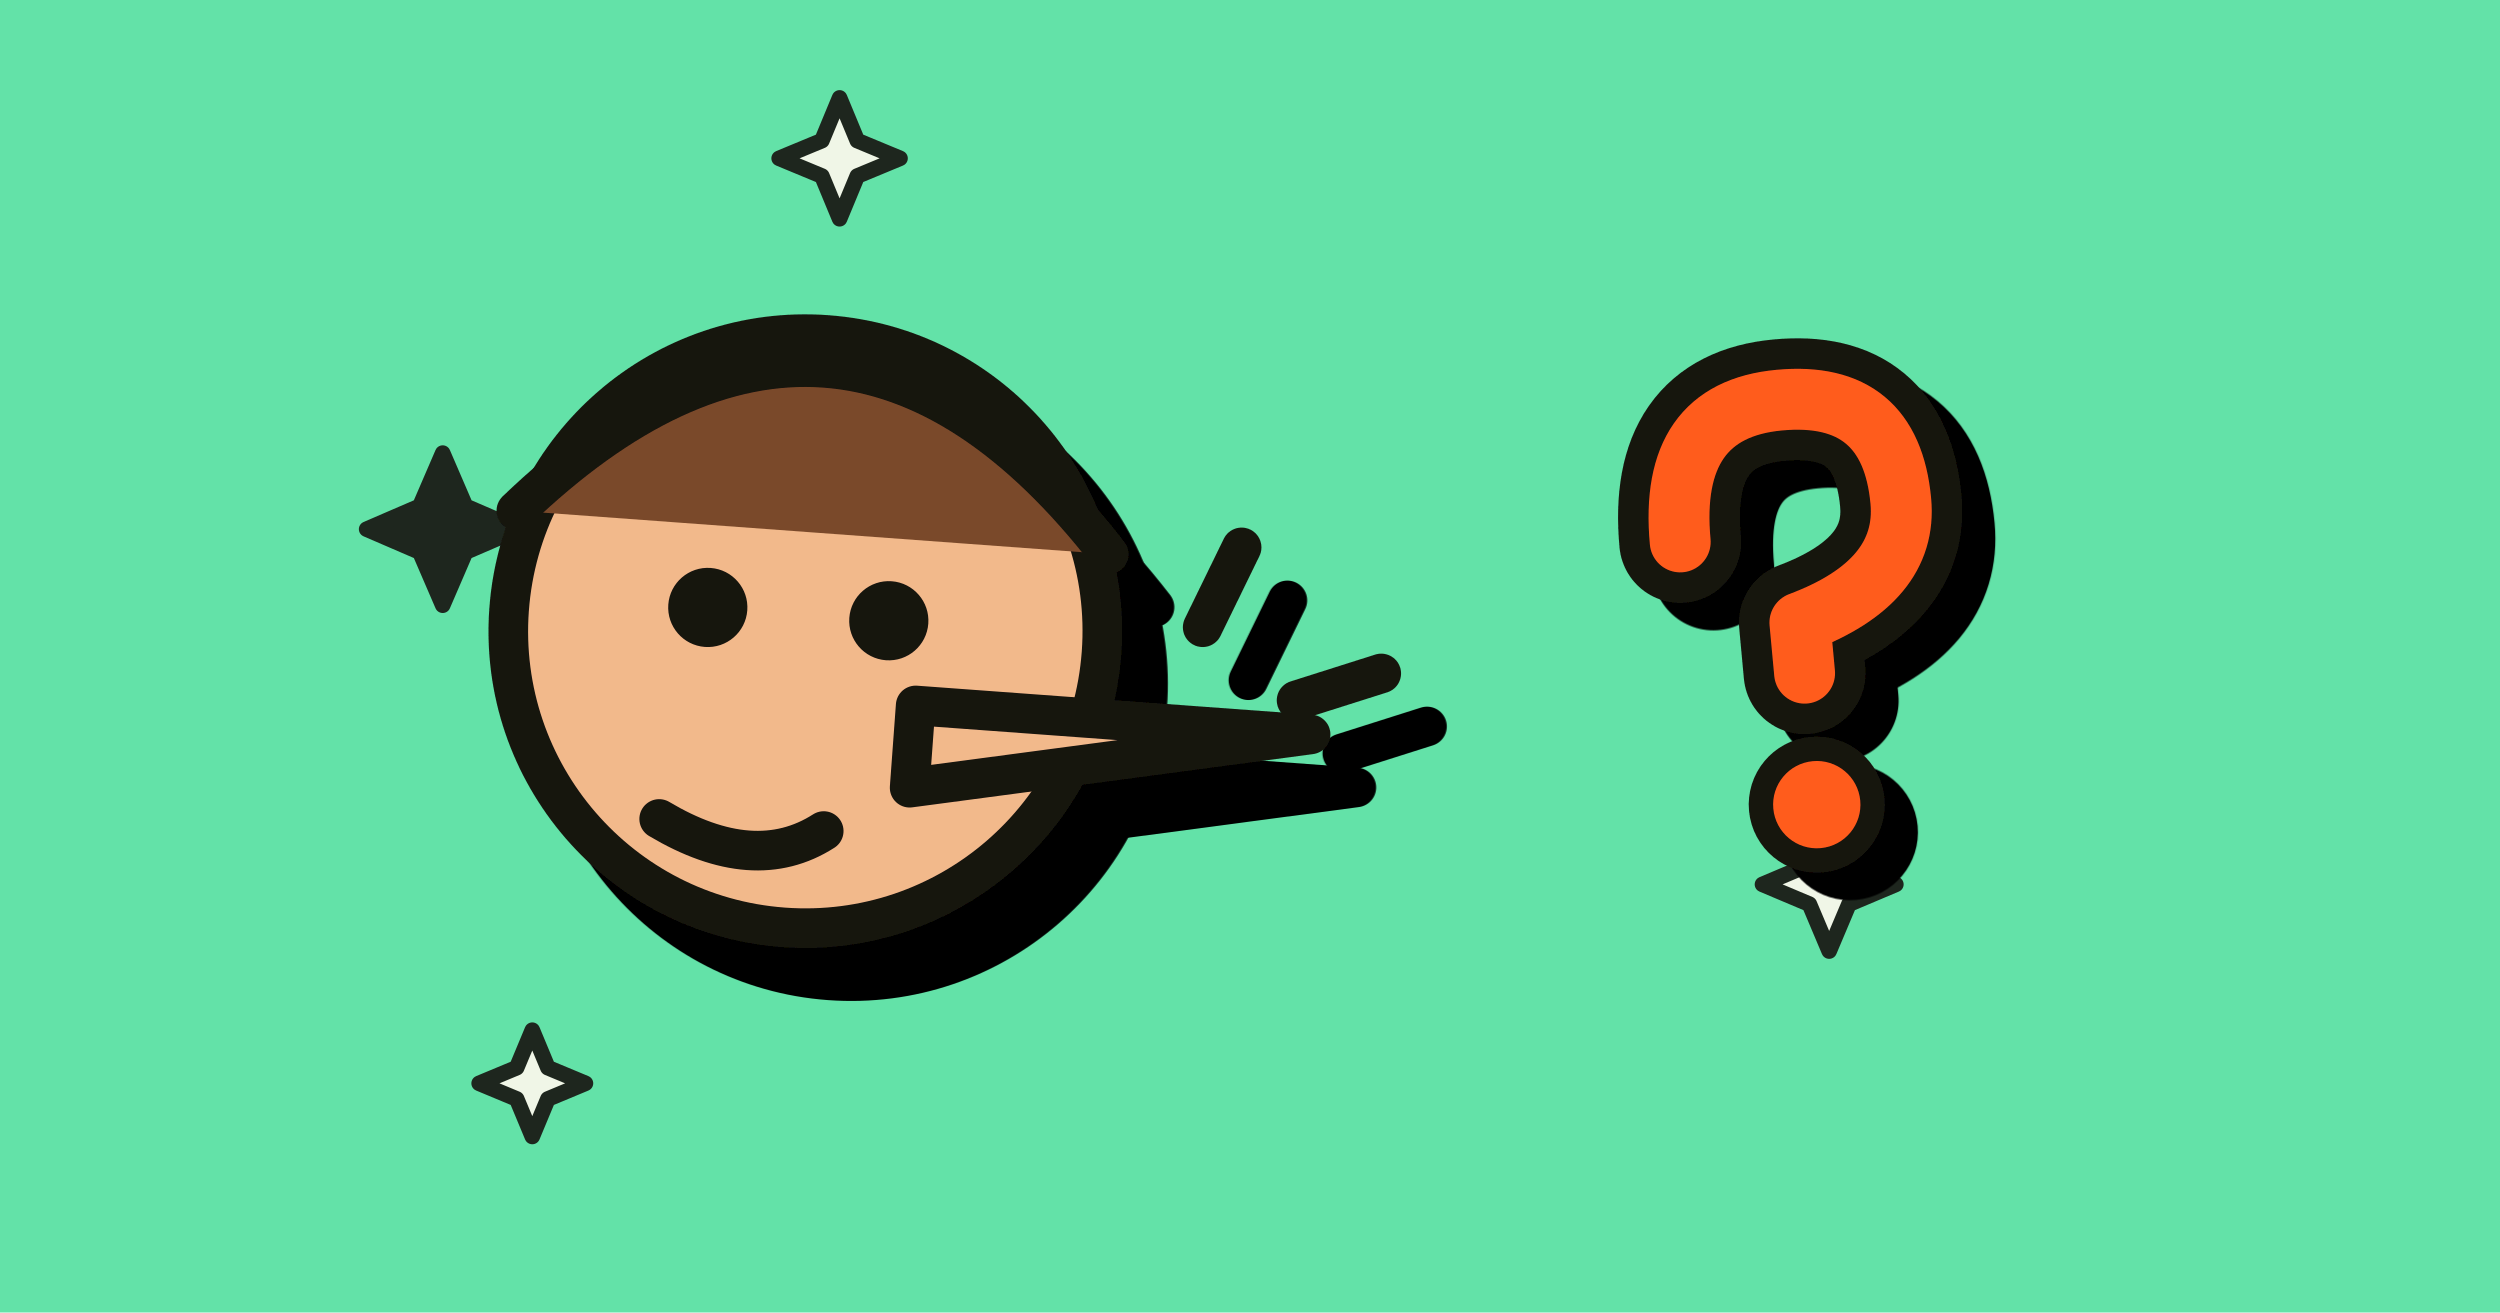
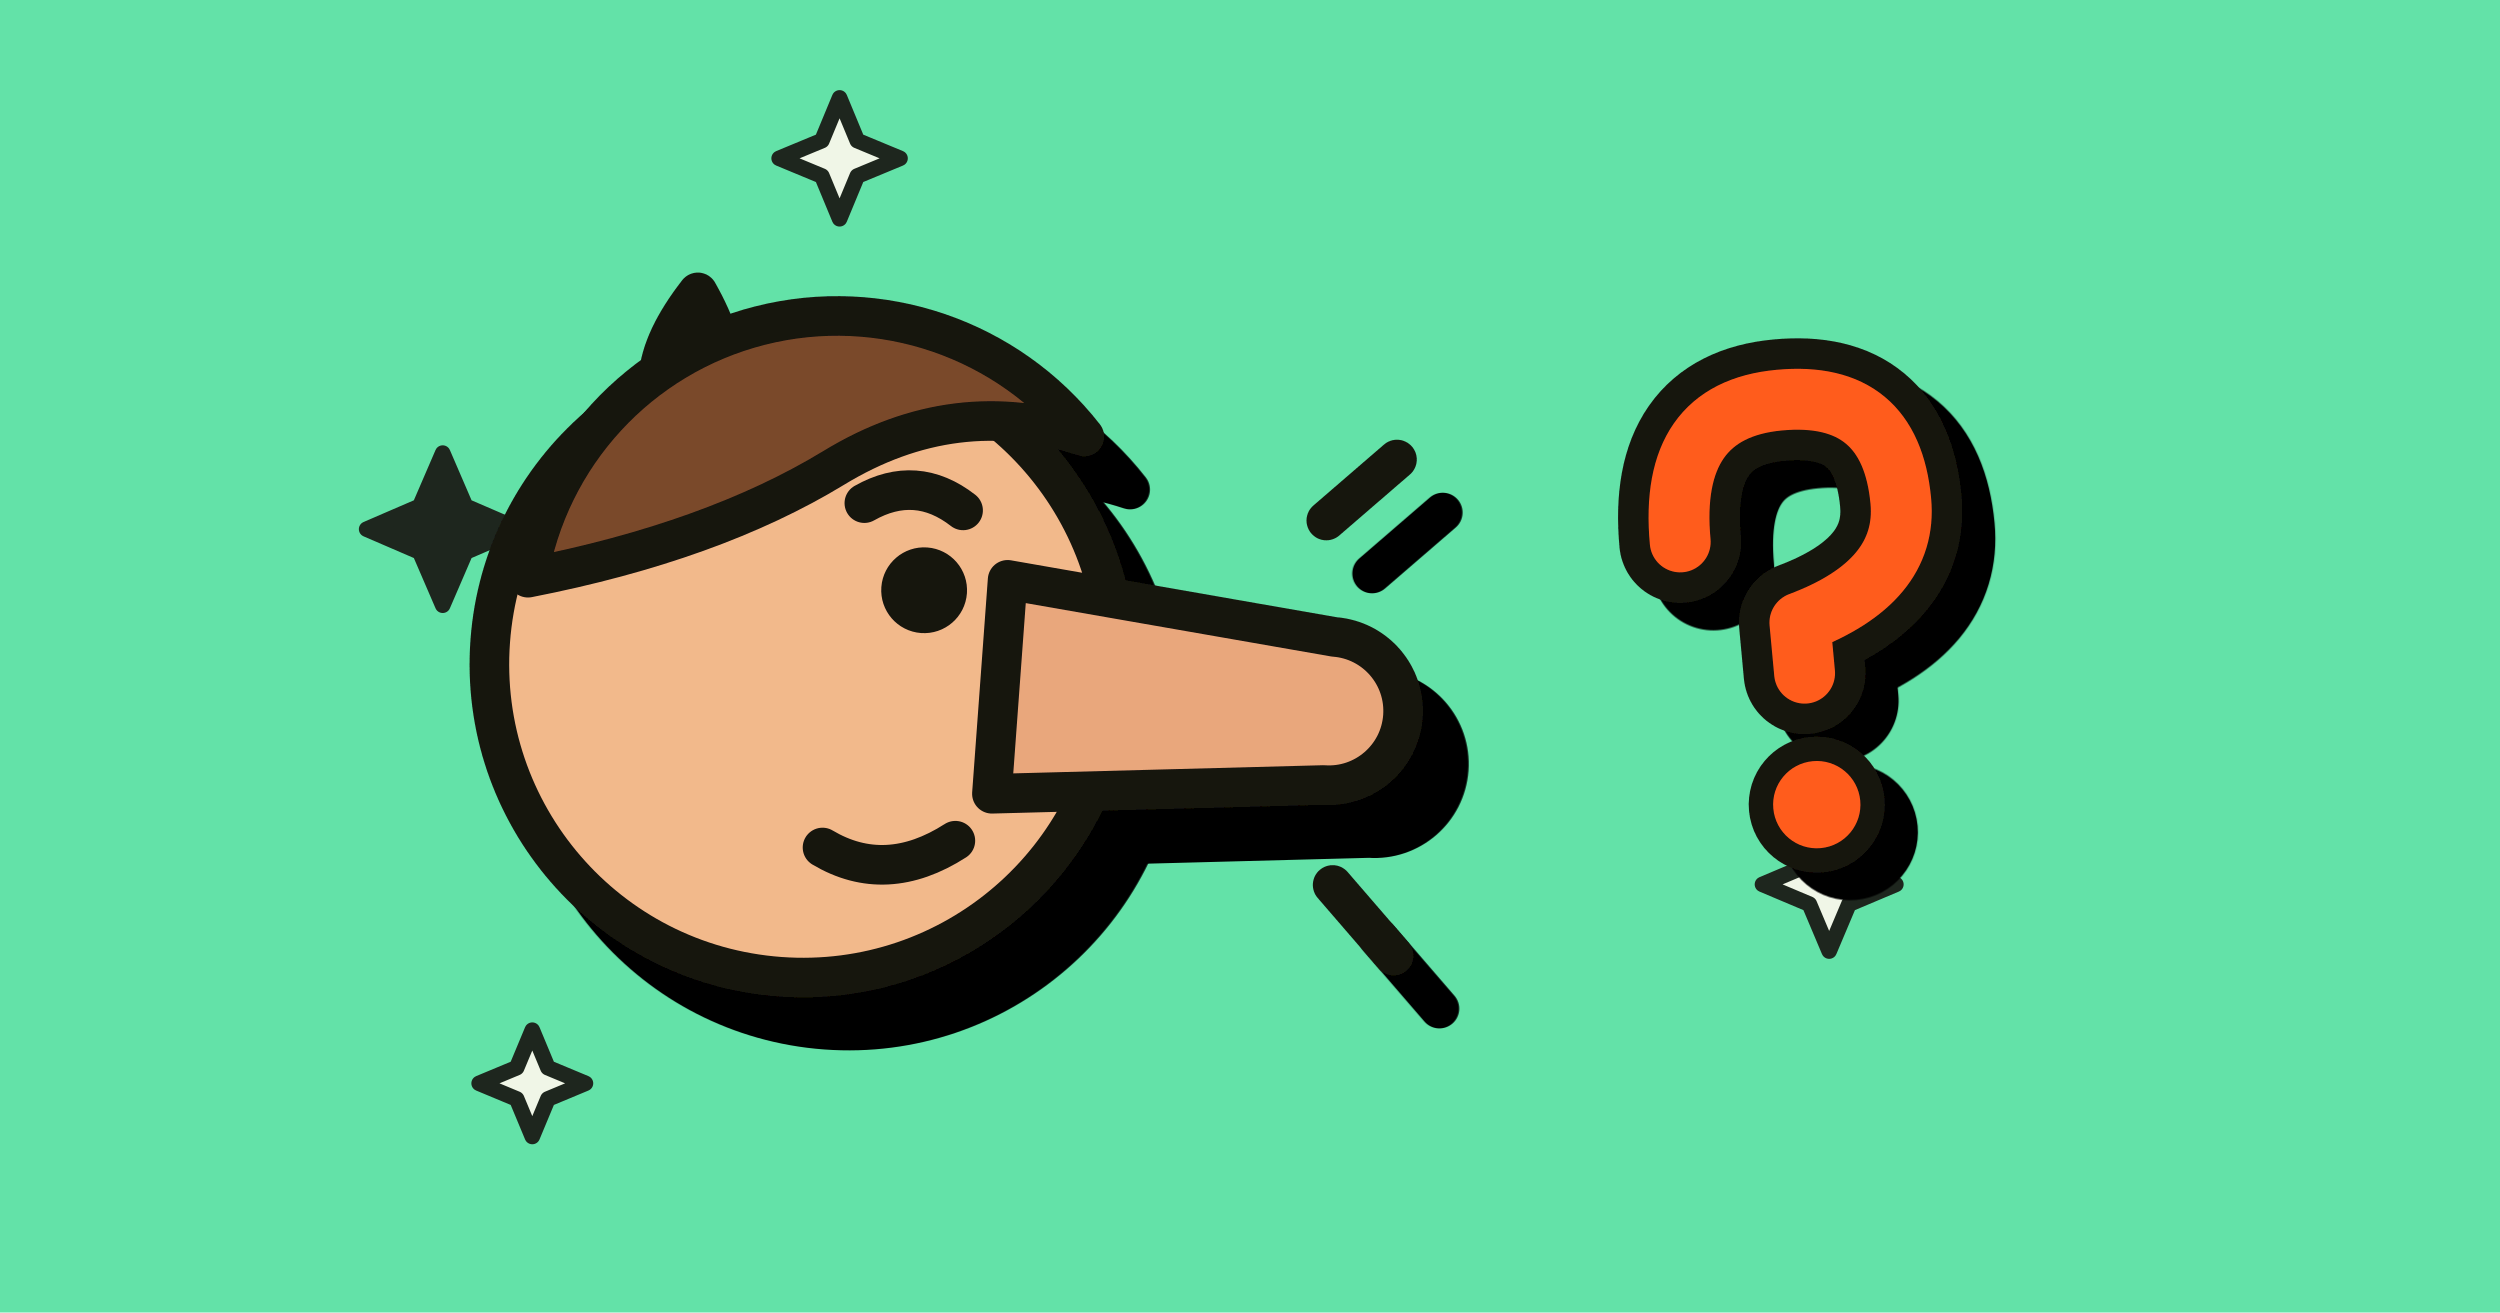
<svg xmlns="http://www.w3.org/2000/svg" viewBox="0 0 240 126" width="240" height="126">
  <defs>
    <filter id="h" x="-30%" y="-30%" width="170%" height="170%">
      <feOffset in="SourceAlpha" dx="3" dy="3" result="s" />
      <feMerge>
        <feMergeNode in="s" />
        <feMergeNode in="SourceGraphic" />
      </feMerge>
    </filter>
  </defs>
  <rect width="240" height="126" fill="#63E2A8" />
  <path d="M80.6 9.4l1.7 4.1 4.1 1.7-4.1 1.7-1.7 4.1-1.7-4.1-4.1-1.7 4.1-1.7z" fill="#FFF8EE" stroke="#16120F" stroke-width="1.5" stroke-linejoin="round" opacity=".9" />
  <path d="M175.6 78.5l1.9 4.5 4.5 1.9-4.5 1.9-1.9 4.5-1.9-4.5-4.5-1.9 4.5-1.9z" fill="#FFF8EE" stroke="#16120F" stroke-width="1.5" stroke-linejoin="round" opacity=".9" />
  <path d="M51.1 98.9l1.5 3.6 3.6 1.5-3.6 1.5-1.5 3.6-1.5-3.6-3.6-1.5 3.6-1.5z" fill="#FFF8EE" stroke="#16120F" stroke-width="1.5" stroke-linejoin="round" opacity=".9" />
  <path d="M42.5 43.5l2.2 5.1 5.1 2.2-5.1 2.2-2.2 5.1-2.2-5.1-5.1-2.2 5.1-2.2z" fill="#16120F" stroke="#16120F" stroke-width="1.5" stroke-linejoin="round" opacity=".9" />
  <g transform="translate(36.1 10.6) rotate(4.2 50.7 50.7) scale(1.584)" filter="url(#h)">
-     <circle cx="26" cy="32" r="18" fill="#F2B98B" stroke="#16120F" stroke-width="2.4" stroke-linejoin="round" stroke-linecap="round" />
-     <path d="M8 26q18-20 36 0" fill="#7A4A2A" stroke="#16120F" stroke-width="2.4" stroke-linejoin="round" stroke-linecap="round" />
-     <circle cx="20" cy="31" r="2.4" fill="#16120F" />
-     <circle cx="31" cy="31" r="2.4" fill="#16120F" />
-     <path d="M33 36h24l-24 5z" fill="#F2B98B" stroke="#16120F" stroke-width="2.4" stroke-linejoin="round" stroke-linecap="round" />
-     <path d="M18 44q6 3 10 0" fill="none" stroke="#16120F" stroke-width="2.4" stroke-linejoin="round" stroke-linecap="round" />
-     <path d="M50 30l2-5M56 34l5-2" stroke="#16120F" stroke-width="2.4" stroke-linejoin="round" stroke-linecap="round" />
+     <path d="M18 12q4 6 0 9q-4-3 0-9z" fill="#7CC6FE" stroke="#16120F" stroke-width="2.4" stroke-linejoin="round" stroke-linecap="round" />
+     <circle cx="26" cy="34" r="19" fill="#F2B98B" stroke="#16120F" stroke-width="2.4" stroke-linejoin="round" stroke-linecap="round" />
+     <path d="M9 30a19 19 0 0 1 33-11q-8-2-15 3t-18 8z" fill="#7A4A2A" stroke="#16120F" stroke-width="2.4" stroke-linejoin="round" stroke-linecap="round" />
+     <path d="M38 28l20 2a4.5 4.5 0 0 1 0 9l-20 2z" fill="#E9A77C" stroke="#16120F" stroke-width="2.4" stroke-linejoin="round" stroke-linecap="round" />
+     <circle cx="33" cy="29" r="2.6" fill="#16120F" />
+     <path d="M29 24q3-2 6 0" fill="none" stroke="#16120F" stroke-width="2.4" stroke-linejoin="round" stroke-linecap="round" />
+     <path d="M28 45q4 2 8-1" fill="none" stroke="#16120F" stroke-width="2.4" stroke-linejoin="round" stroke-linecap="round" />
+     <path d="M57 23l4-4M59 45l4 4" stroke="#16120F" stroke-width="2.4" stroke-linejoin="round" stroke-linecap="round" />
  </g>
  <g transform="translate(141.5 27.6) rotate(-5.3 31.2 31.2) scale(0.975)" filter="url(#h)">
    <path d="M21 24q0-13 11-13t11 11q0 8-11 11v5" fill="none" stroke="#16120F" stroke-width="12" stroke-linecap="round" stroke-linejoin="round" />
    <path d="M21 24q0-13 11-13t11 11q0 8-11 11v5" fill="none" stroke="#FF5B1F" stroke-width="6" stroke-linecap="round" stroke-linejoin="round" />
    <circle cx="32" cy="51" r="5.5" fill="#FF5B1F" stroke="#16120F" stroke-width="2.4" stroke-linejoin="round" stroke-linecap="round" />
  </g>
</svg>
